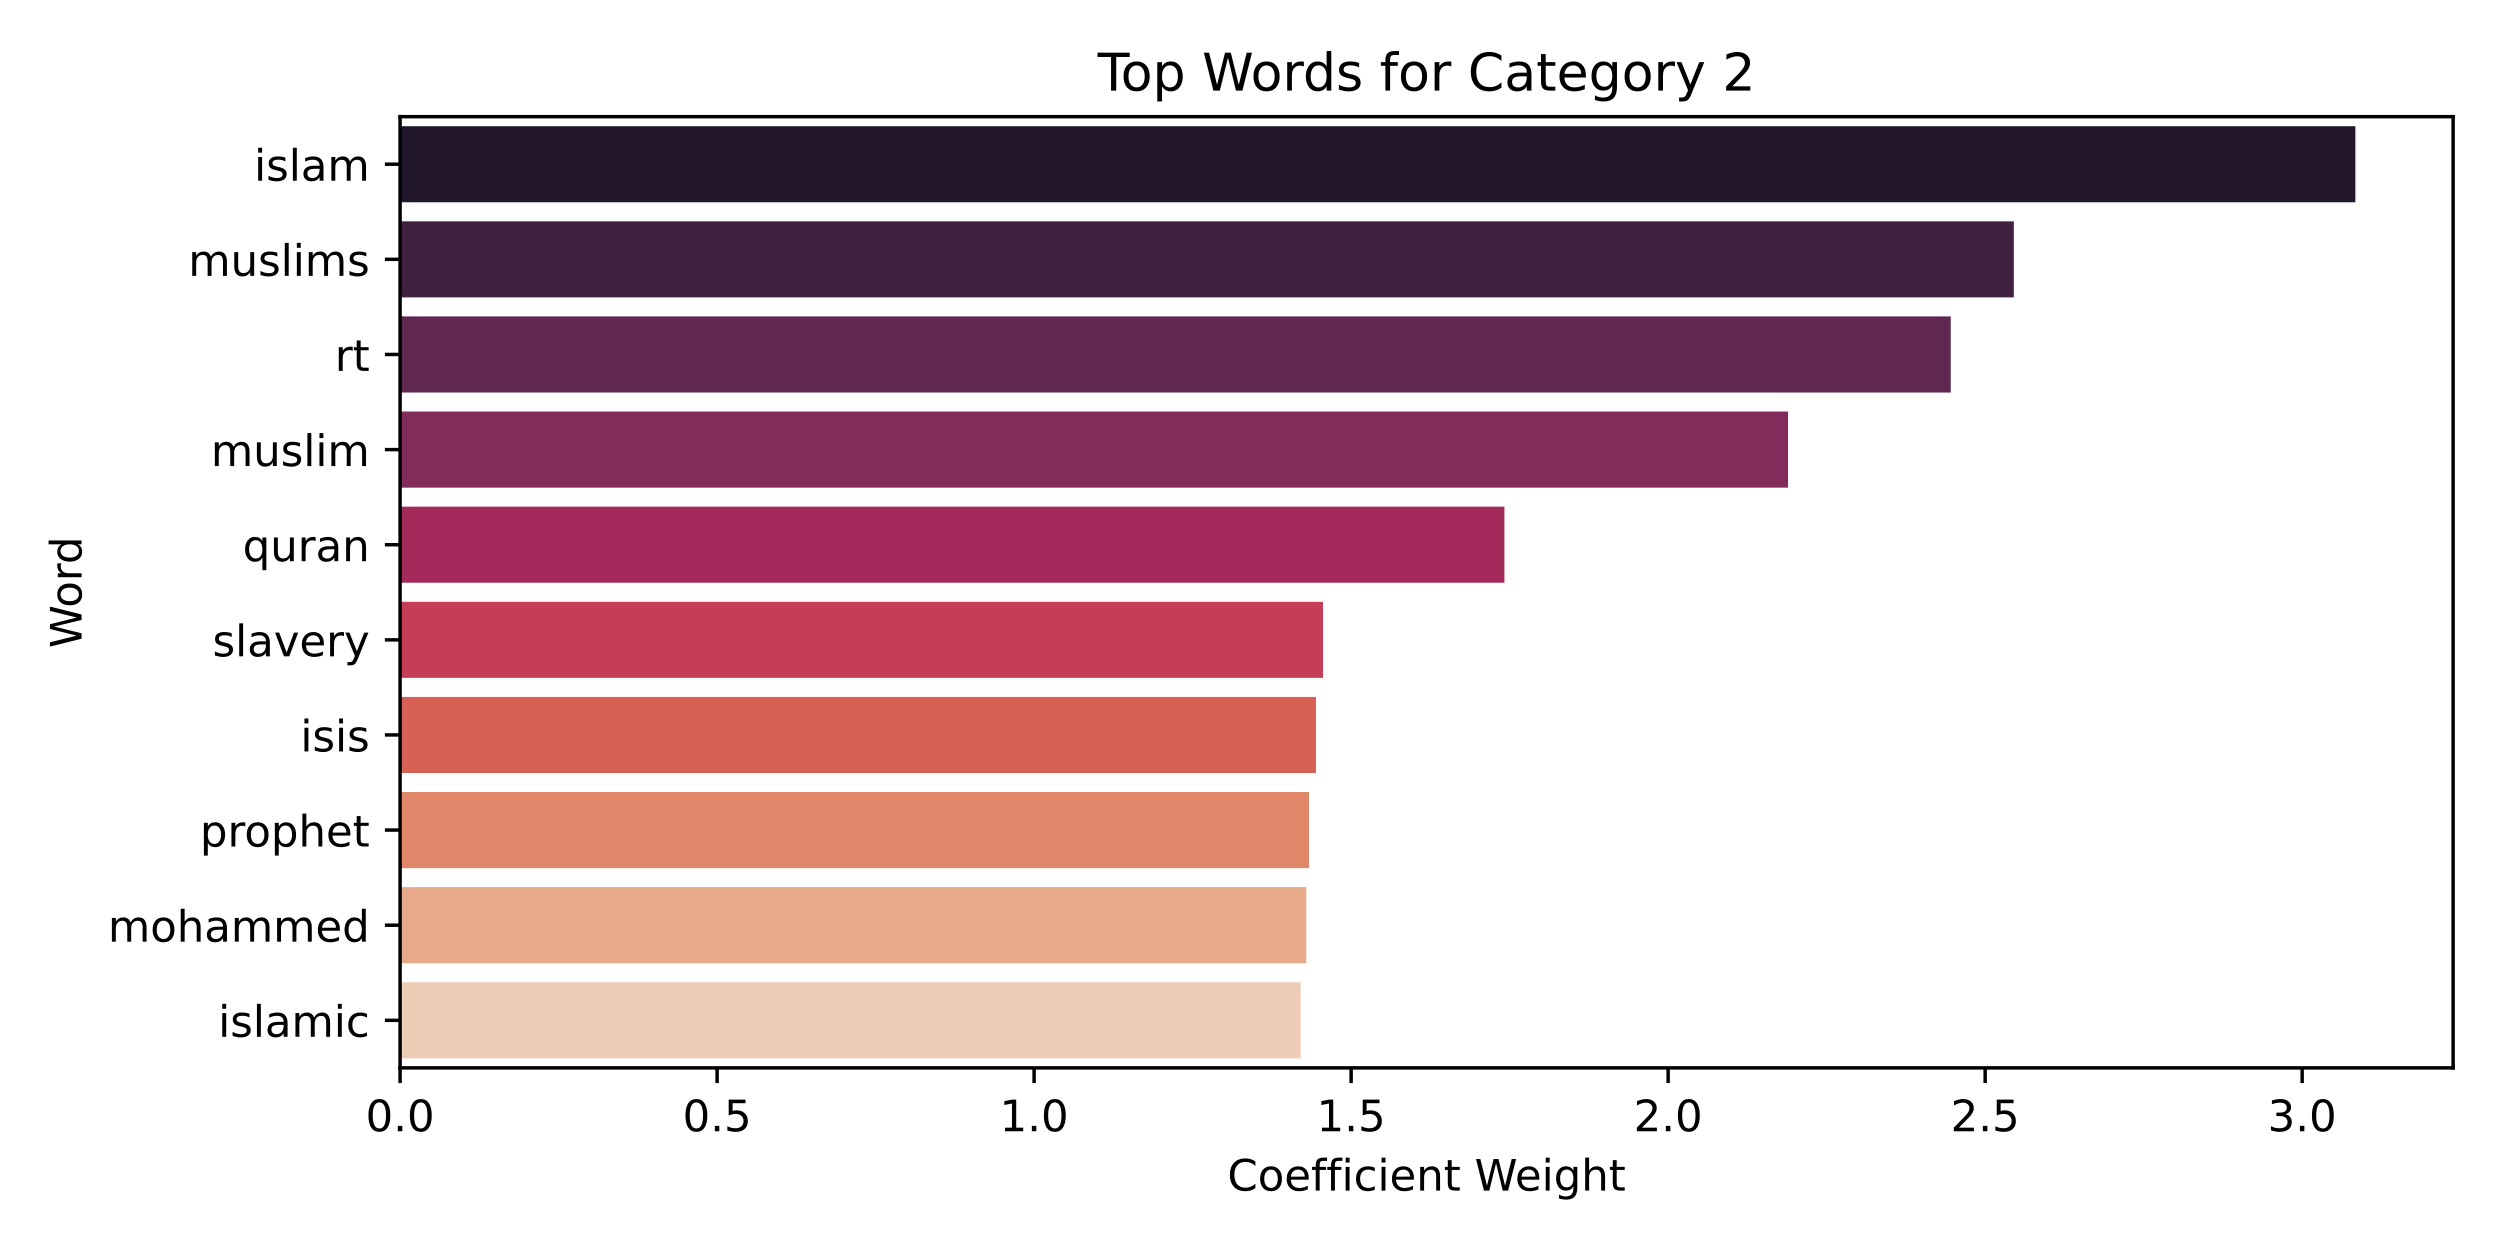
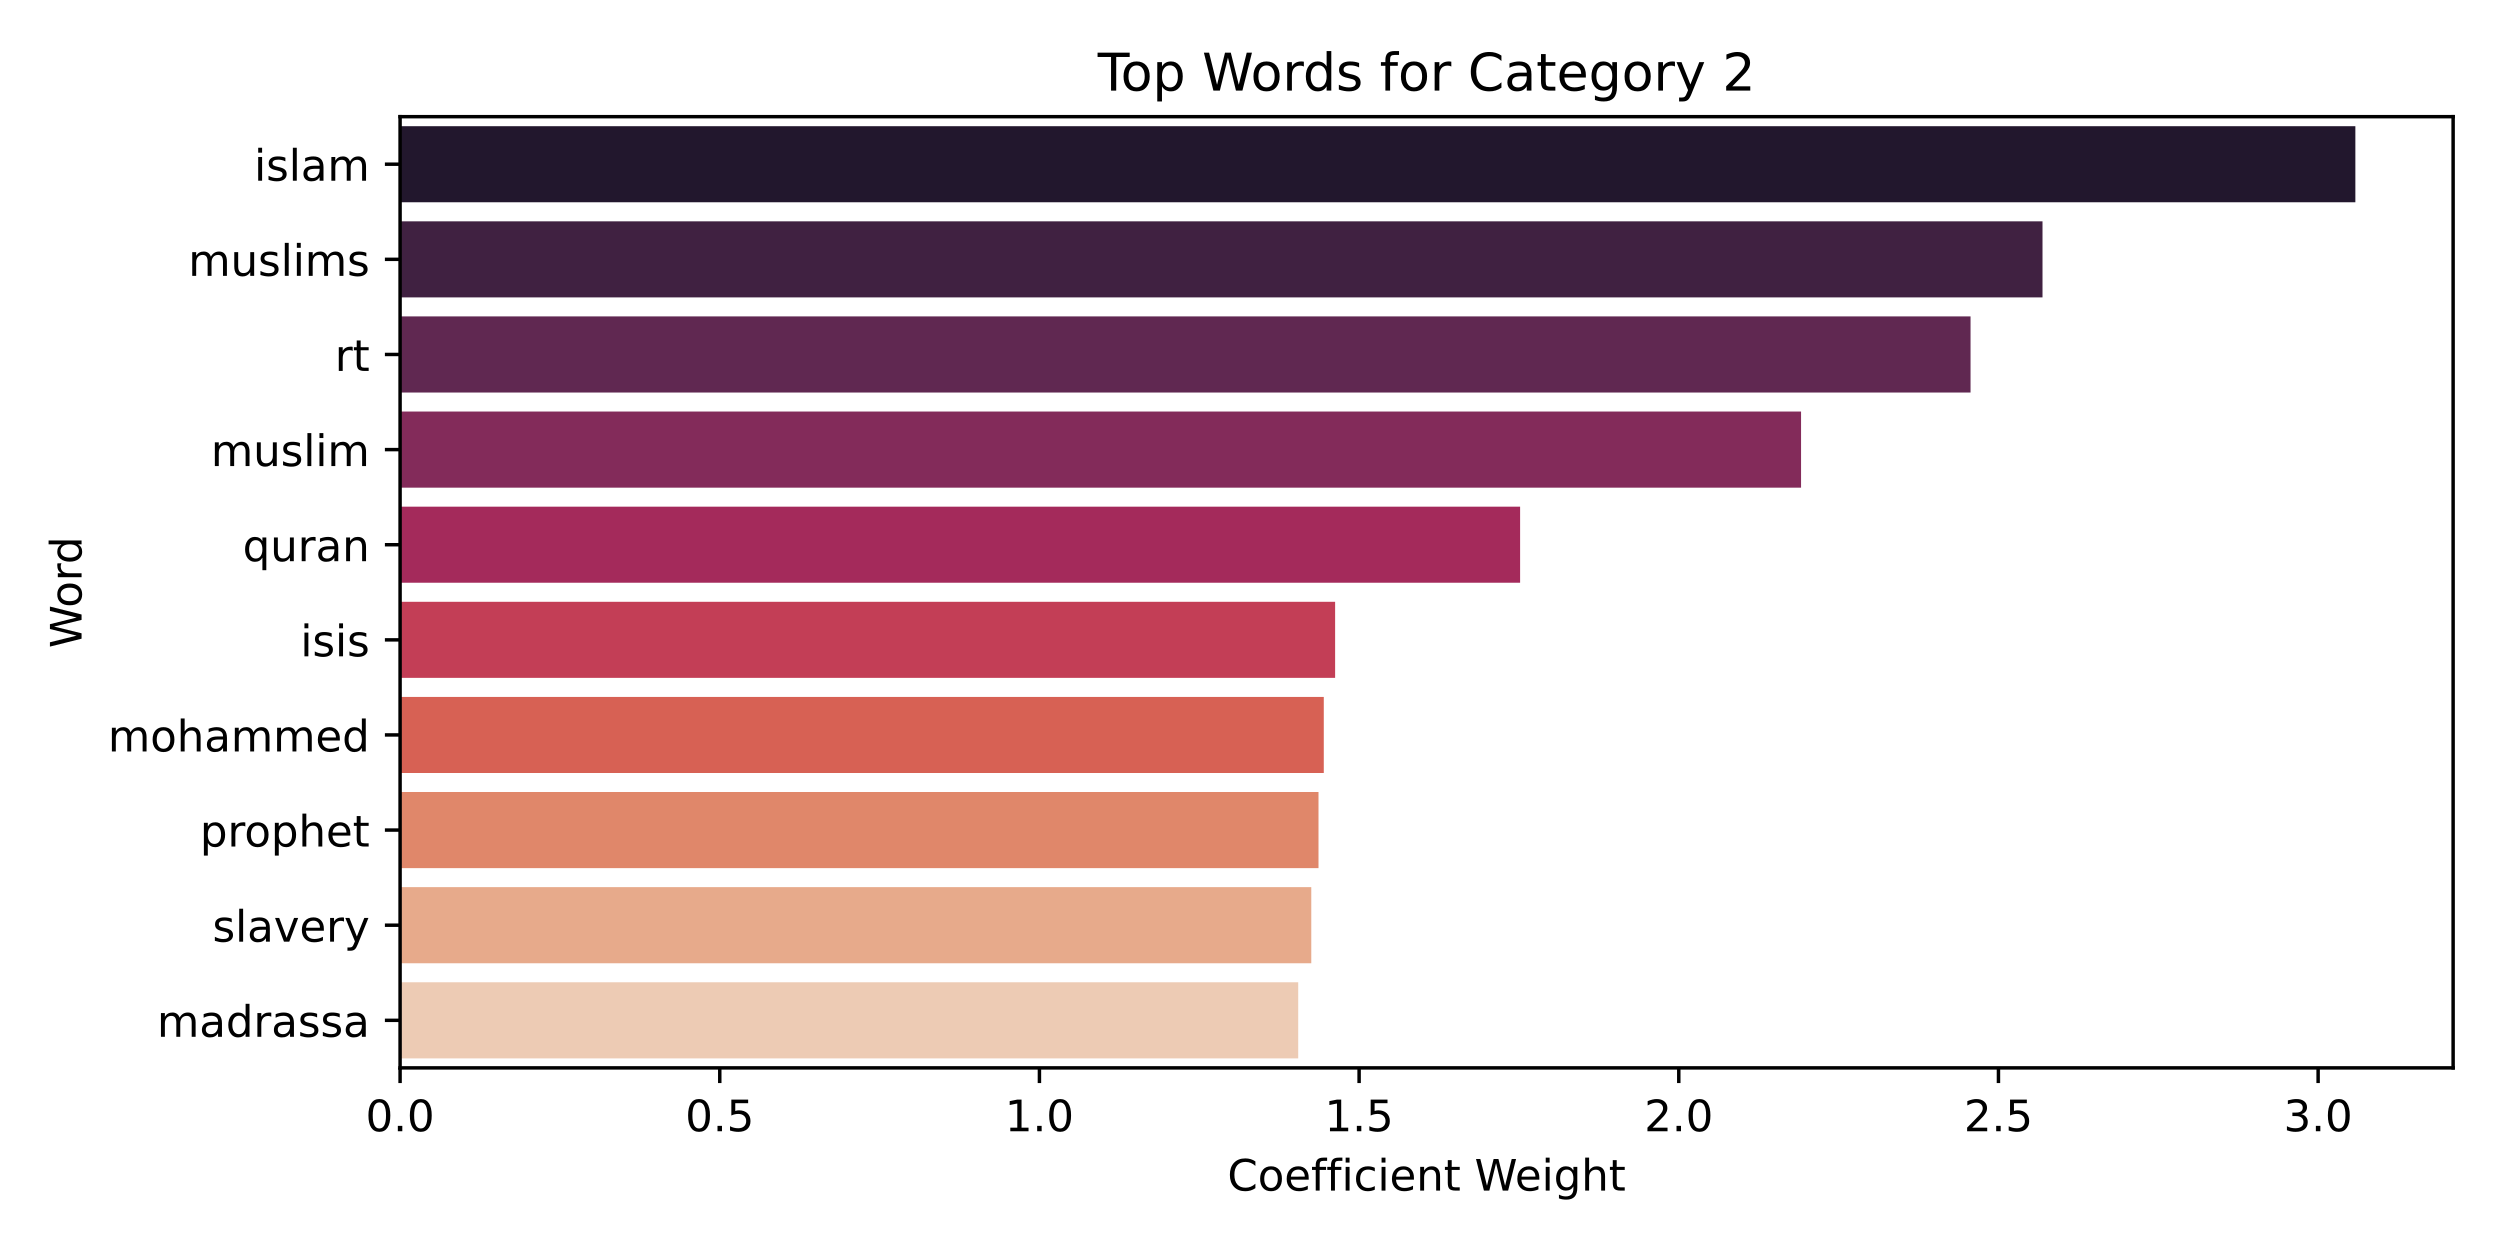
<svg xmlns="http://www.w3.org/2000/svg" xmlns:xlink="http://www.w3.org/1999/xlink" width="576pt" height="288pt" viewBox="0 0 576 288" version="1.1">
  <defs>
    <style type="text/css">*{stroke-linejoin: round; stroke-linecap: butt}</style>
  </defs>
  <g id="figure_1">
    <g id="patch_1">
      <path d="M 0 288  L 576 288  L 576 0  L 0 0  z " style="fill: #ffffff" />
    </g>
    <g id="axes_1">
      <g id="patch_2">
        <path d="M 92.18 246.04  L 565.2 246.04  L 565.2 26.88  L 92.18 26.88  z " style="fill: #ffffff" />
      </g>
      <g id="patch_3">
-         <path d="M 92.18 29.072  L 542.675 29.072  L 542.675 46.604  L 92.18 46.604  z " clip-path="url(#p8b3dd9dbb8)" style="fill: #22172d" />
+         <path d="M 92.18 29.072  L 542.675 29.072  L 542.675 46.604  L 92.18 46.604  z " clip-path="url(#p6725ca0a99)" style="fill: #22172d" />
      </g>
      <g id="patch_4">
-         <path d="M 92.18 50.988  L 463.989 50.988  L 463.989 68.52  L 92.18 68.52  z " clip-path="url(#p8b3dd9dbb8)" style="fill: #402141" />
+         <path d="M 92.18 50.988  L 470.595 50.988  L 470.595 68.52  L 92.18 68.52  z " clip-path="url(#p6725ca0a99)" style="fill: #402141" />
      </g>
      <g id="patch_5">
-         <path d="M 92.18 72.904  L 449.448 72.904  L 449.448 90.436  L 92.18 90.436  z " clip-path="url(#p8b3dd9dbb8)" style="fill: #602851" />
+         <path d="M 92.18 72.904  L 454.014 72.904  L 454.014 90.436  L 92.18 90.436  z " clip-path="url(#p6725ca0a99)" style="fill: #602851" />
      </g>
      <g id="patch_6">
-         <path d="M 92.18 94.82  L 411.969 94.82  L 411.969 112.352  L 92.18 112.352  z " clip-path="url(#p8b3dd9dbb8)" style="fill: #832b5a" />
+         <path d="M 92.18 94.82  L 414.964 94.82  L 414.964 112.352  L 92.18 112.352  z " clip-path="url(#p6725ca0a99)" style="fill: #832b5a" />
      </g>
      <g id="patch_7">
-         <path d="M 92.18 116.736  L 346.618 116.736  L 346.618 134.268  L 92.18 134.268  z " clip-path="url(#p8b3dd9dbb8)" style="fill: #a42a5b" />
+         <path d="M 92.18 116.736  L 350.233 116.736  L 350.233 134.268  L 92.18 134.268  z " clip-path="url(#p6725ca0a99)" style="fill: #a42a5b" />
      </g>
      <g id="patch_8">
-         <path d="M 92.18 138.652  L 304.821 138.652  L 304.821 156.184  L 92.18 156.184  z " clip-path="url(#p8b3dd9dbb8)" style="fill: #c33e56" />
+         <path d="M 92.18 138.652  L 307.611 138.652  L 307.611 156.184  L 92.18 156.184  z " clip-path="url(#p6725ca0a99)" style="fill: #c33e56" />
      </g>
      <g id="patch_9">
-         <path d="M 92.18 160.568  L 303.197 160.568  L 303.197 178.1  L 92.18 178.1  z " clip-path="url(#p8b3dd9dbb8)" style="fill: #d76154" />
+         <path d="M 92.18 160.568  L 305 160.568  L 305 178.1  L 92.18 178.1  z " clip-path="url(#p6725ca0a99)" style="fill: #d76154" />
      </g>
      <g id="patch_10">
-         <path d="M 92.18 182.484  L 301.592 182.484  L 301.592 200.016  L 92.18 200.016  z " clip-path="url(#p8b3dd9dbb8)" style="fill: #e0876a" />
+         <path d="M 92.18 182.484  L 303.783 182.484  L 303.783 200.016  L 92.18 200.016  z " clip-path="url(#p6725ca0a99)" style="fill: #e0876a" />
      </g>
      <g id="patch_11">
-         <path d="M 92.18 204.4  L 300.969 204.4  L 300.969 221.932  L 92.18 221.932  z " clip-path="url(#p8b3dd9dbb8)" style="fill: #e7aa8b" />
+         <path d="M 92.18 204.4  L 302.118 204.4  L 302.118 221.932  L 92.18 221.932  z " clip-path="url(#p6725ca0a99)" style="fill: #e7aa8b" />
      </g>
      <g id="patch_12">
-         <path d="M 92.18 226.316  L 299.662 226.316  L 299.662 243.848  L 92.18 243.848  z " clip-path="url(#p8b3dd9dbb8)" style="fill: #edcbb4" />
+         <path d="M 92.18 226.316  L 299.11 226.316  L 299.11 243.848  L 92.18 243.848  z " clip-path="url(#p6725ca0a99)" style="fill: #edcbb4" />
      </g>
      <g id="matplotlib.axis_1">
        <g id="xtick_1">
          <g id="line2d_1">
            <defs>
-               <path id="m9e376a9b1e" d="M 0 0  L 0 3.5  " style="stroke: #000000; stroke-width: 0.8" />
+               <path id="m7cd8389b71" d="M 0 0  L 0 3.5  " style="stroke: #000000; stroke-width: 0.8" />
            </defs>
            <g>
-               <use xlink:href="#m9e376a9b1e" x="92.18" y="246.04" style="stroke: #000000; stroke-width: 0.8" />
+               <use xlink:href="#m7cd8389b71" x="92.18" y="246.04" style="stroke: #000000; stroke-width: 0.8" />
            </g>
          </g>
          <g id="text_1">
            <g transform="translate(84.22844 260.6384) scale(0.1 -0.1)">
              <defs>
                <path id="DejaVuSans-30" d="M 2034 4250  Q 1547 4250 1301 3770  Q 1056 3291 1056 2328  Q 1056 1369 1301 889  Q 1547 409 2034 409  Q 2525 409 2770 889  Q 3016 1369 3016 2328  Q 3016 3291 2770 3770  Q 2525 4250 2034 4250  z M 2034 4750  Q 2819 4750 3233 4129  Q 3647 3509 3647 2328  Q 3647 1150 3233 529  Q 2819 -91 2034 -91  Q 1250 -91 836 529  Q 422 1150 422 2328  Q 422 3509 836 4129  Q 1250 4750 2034 4750  z " transform="scale(0.015625)" />
                <path id="DejaVuSans-2e" d="M 684 794  L 1344 794  L 1344 0  L 684 0  L 684 794  z " transform="scale(0.015625)" />
              </defs>
              <use xlink:href="#DejaVuSans-30" />
              <use xlink:href="#DejaVuSans-2e" transform="translate(63.62305 0)" />
              <use xlink:href="#DejaVuSans-30" transform="translate(95.41016 0)" />
            </g>
          </g>
        </g>
        <g id="xtick_2">
          <g id="line2d_2">
            <g>
-               <use xlink:href="#m9e376a9b1e" x="165.22" y="246.04" style="stroke: #000000; stroke-width: 0.8" />
+               <use xlink:href="#m7cd8389b71" x="165.833" y="246.04" style="stroke: #000000; stroke-width: 0.8" />
            </g>
          </g>
          <g id="text_2">
-             <g transform="translate(157.268 260.6384) scale(0.1 -0.1)">
+             <g transform="translate(157.881 260.6384) scale(0.1 -0.1)">
              <defs>
                <path id="DejaVuSans-35" d="M 691 4666  L 3169 4666  L 3169 4134  L 1269 4134  L 1269 2991  Q 1406 3038 1543 3061  Q 1681 3084 1819 3084  Q 2600 3084 3056 2656  Q 3513 2228 3513 1497  Q 3513 744 3044 326  Q 2575 -91 1722 -91  Q 1428 -91 1123 -41  Q 819 9 494 109  L 494 744  Q 775 591 1075 516  Q 1375 441 1709 441  Q 2250 441 2565 725  Q 2881 1009 2881 1497  Q 2881 1984 2565 2268  Q 2250 2553 1709 2553  Q 1456 2553 1204 2497  Q 953 2441 691 2322  L 691 4666  z " transform="scale(0.015625)" />
              </defs>
              <use xlink:href="#DejaVuSans-30" />
              <use xlink:href="#DejaVuSans-2e" transform="translate(63.62305 0)" />
              <use xlink:href="#DejaVuSans-35" transform="translate(95.41016 0)" />
            </g>
          </g>
        </g>
        <g id="xtick_3">
          <g id="line2d_3">
            <g>
-               <use xlink:href="#m9e376a9b1e" x="238.259" y="246.04" style="stroke: #000000; stroke-width: 0.8" />
+               <use xlink:href="#m7cd8389b71" x="239.485" y="246.04" style="stroke: #000000; stroke-width: 0.8" />
            </g>
          </g>
          <g id="text_3">
-             <g transform="translate(230.3076 260.6384) scale(0.1 -0.1)">
+             <g transform="translate(231.5335 260.6384) scale(0.1 -0.1)">
              <defs>
                <path id="DejaVuSans-31" d="M 794 531  L 1825 531  L 1825 4091  L 703 3866  L 703 4441  L 1819 4666  L 2450 4666  L 2450 531  L 3481 531  L 3481 0  L 794 0  L 794 531  z " transform="scale(0.015625)" />
              </defs>
              <use xlink:href="#DejaVuSans-31" />
              <use xlink:href="#DejaVuSans-2e" transform="translate(63.62305 0)" />
              <use xlink:href="#DejaVuSans-30" transform="translate(95.41016 0)" />
            </g>
          </g>
        </g>
        <g id="xtick_4">
          <g id="line2d_4">
            <g>
-               <use xlink:href="#m9e376a9b1e" x="311.299" y="246.04" style="stroke: #000000; stroke-width: 0.8" />
+               <use xlink:href="#m7cd8389b71" x="313.138" y="246.04" style="stroke: #000000; stroke-width: 0.8" />
            </g>
          </g>
          <g id="text_4">
-             <g transform="translate(303.3471 260.6384) scale(0.1 -0.1)">
+             <g transform="translate(305.1861 260.6384) scale(0.1 -0.1)">
              <use xlink:href="#DejaVuSans-31" />
              <use xlink:href="#DejaVuSans-2e" transform="translate(63.62305 0)" />
              <use xlink:href="#DejaVuSans-35" transform="translate(95.41016 0)" />
            </g>
          </g>
        </g>
        <g id="xtick_5">
          <g id="line2d_5">
            <g>
-               <use xlink:href="#m9e376a9b1e" x="384.338" y="246.04" style="stroke: #000000; stroke-width: 0.8" />
+               <use xlink:href="#m7cd8389b71" x="386.79" y="246.04" style="stroke: #000000; stroke-width: 0.8" />
            </g>
          </g>
          <g id="text_5">
-             <g transform="translate(376.3867 260.6384) scale(0.1 -0.1)">
+             <g transform="translate(378.8386 260.6384) scale(0.1 -0.1)">
              <defs>
                <path id="DejaVuSans-32" d="M 1228 531  L 3431 531  L 3431 0  L 469 0  L 469 531  Q 828 903 1448 1529  Q 2069 2156 2228 2338  Q 2531 2678 2651 2914  Q 2772 3150 2772 3378  Q 2772 3750 2511 3984  Q 2250 4219 1831 4219  Q 1534 4219 1204 4116  Q 875 4013 500 3803  L 500 4441  Q 881 4594 1212 4672  Q 1544 4750 1819 4750  Q 2544 4750 2975 4387  Q 3406 4025 3406 3419  Q 3406 3131 3298 2873  Q 3191 2616 2906 2266  Q 2828 2175 2409 1742  Q 1991 1309 1228 531  z " transform="scale(0.015625)" />
              </defs>
              <use xlink:href="#DejaVuSans-32" />
              <use xlink:href="#DejaVuSans-2e" transform="translate(63.62305 0)" />
              <use xlink:href="#DejaVuSans-30" transform="translate(95.41016 0)" />
            </g>
          </g>
        </g>
        <g id="xtick_6">
          <g id="line2d_6">
            <g>
-               <use xlink:href="#m9e376a9b1e" x="457.378" y="246.04" style="stroke: #000000; stroke-width: 0.8" />
+               <use xlink:href="#m7cd8389b71" x="460.443" y="246.04" style="stroke: #000000; stroke-width: 0.8" />
            </g>
          </g>
          <g id="text_6">
-             <g transform="translate(449.4263 260.6384) scale(0.1 -0.1)">
+             <g transform="translate(452.4912 260.6384) scale(0.1 -0.1)">
              <use xlink:href="#DejaVuSans-32" />
              <use xlink:href="#DejaVuSans-2e" transform="translate(63.62305 0)" />
              <use xlink:href="#DejaVuSans-35" transform="translate(95.41016 0)" />
            </g>
          </g>
        </g>
        <g id="xtick_7">
          <g id="line2d_7">
            <g>
-               <use xlink:href="#m9e376a9b1e" x="530.417" y="246.04" style="stroke: #000000; stroke-width: 0.8" />
+               <use xlink:href="#m7cd8389b71" x="534.095" y="246.04" style="stroke: #000000; stroke-width: 0.8" />
            </g>
          </g>
          <g id="text_7">
-             <g transform="translate(522.4659 260.6384) scale(0.1 -0.1)">
+             <g transform="translate(526.1437 260.6384) scale(0.1 -0.1)">
              <defs>
                <path id="DejaVuSans-33" d="M 2597 2516  Q 3050 2419 3304 2112  Q 3559 1806 3559 1356  Q 3559 666 3084 287  Q 2609 -91 1734 -91  Q 1441 -91 1130 -33  Q 819 25 488 141  L 488 750  Q 750 597 1062 519  Q 1375 441 1716 441  Q 2309 441 2620 675  Q 2931 909 2931 1356  Q 2931 1769 2642 2001  Q 2353 2234 1838 2234  L 1294 2234  L 1294 2753  L 1863 2753  Q 2328 2753 2575 2939  Q 2822 3125 2822 3475  Q 2822 3834 2567 4026  Q 2313 4219 1838 4219  Q 1578 4219 1281 4162  Q 984 4106 628 3988  L 628 4550  Q 988 4650 1302 4700  Q 1616 4750 1894 4750  Q 2613 4750 3031 4423  Q 3450 4097 3450 3541  Q 3450 3153 3228 2886  Q 3006 2619 2597 2516  z " transform="scale(0.015625)" />
              </defs>
              <use xlink:href="#DejaVuSans-33" />
              <use xlink:href="#DejaVuSans-2e" transform="translate(63.62305 0)" />
              <use xlink:href="#DejaVuSans-30" transform="translate(95.41016 0)" />
            </g>
          </g>
        </g>
        <g id="text_8">
          <g transform="translate(282.8017 274.3166) scale(0.1 -0.1)">
            <defs>
              <path id="DejaVuSans-43" d="M 4122 4306  L 4122 3641  Q 3803 3938 3442 4084  Q 3081 4231 2675 4231  Q 1875 4231 1450 3742  Q 1025 3253 1025 2328  Q 1025 1406 1450 917  Q 1875 428 2675 428  Q 3081 428 3442 575  Q 3803 722 4122 1019  L 4122 359  Q 3791 134 3420 21  Q 3050 -91 2638 -91  Q 1578 -91 968 557  Q 359 1206 359 2328  Q 359 3453 968 4101  Q 1578 4750 2638 4750  Q 3056 4750 3426 4639  Q 3797 4528 4122 4306  z " transform="scale(0.015625)" />
              <path id="DejaVuSans-6f" d="M 1959 3097  Q 1497 3097 1228 2736  Q 959 2375 959 1747  Q 959 1119 1226 758  Q 1494 397 1959 397  Q 2419 397 2687 759  Q 2956 1122 2956 1747  Q 2956 2369 2687 2733  Q 2419 3097 1959 3097  z M 1959 3584  Q 2709 3584 3137 3096  Q 3566 2609 3566 1747  Q 3566 888 3137 398  Q 2709 -91 1959 -91  Q 1206 -91 779 398  Q 353 888 353 1747  Q 353 2609 779 3096  Q 1206 3584 1959 3584  z " transform="scale(0.015625)" />
              <path id="DejaVuSans-65" d="M 3597 1894  L 3597 1613  L 953 1613  Q 991 1019 1311 708  Q 1631 397 2203 397  Q 2534 397 2845 478  Q 3156 559 3463 722  L 3463 178  Q 3153 47 2828 -22  Q 2503 -91 2169 -91  Q 1331 -91 842 396  Q 353 884 353 1716  Q 353 2575 817 3079  Q 1281 3584 2069 3584  Q 2775 3584 3186 3129  Q 3597 2675 3597 1894  z M 3022 2063  Q 3016 2534 2758 2815  Q 2500 3097 2075 3097  Q 1594 3097 1305 2825  Q 1016 2553 972 2059  L 3022 2063  z " transform="scale(0.015625)" />
              <path id="DejaVuSans-66" d="M 2375 4863  L 2375 4384  L 1825 4384  Q 1516 4384 1395 4259  Q 1275 4134 1275 3809  L 1275 3500  L 2222 3500  L 2222 3053  L 1275 3053  L 1275 0  L 697 0  L 697 3053  L 147 3053  L 147 3500  L 697 3500  L 697 3744  Q 697 4328 969 4595  Q 1241 4863 1831 4863  L 2375 4863  z " transform="scale(0.015625)" />
              <path id="DejaVuSans-69" d="M 603 3500  L 1178 3500  L 1178 0  L 603 0  L 603 3500  z M 603 4863  L 1178 4863  L 1178 4134  L 603 4134  L 603 4863  z " transform="scale(0.015625)" />
              <path id="DejaVuSans-63" d="M 3122 3366  L 3122 2828  Q 2878 2963 2633 3030  Q 2388 3097 2138 3097  Q 1578 3097 1268 2742  Q 959 2388 959 1747  Q 959 1106 1268 751  Q 1578 397 2138 397  Q 2388 397 2633 464  Q 2878 531 3122 666  L 3122 134  Q 2881 22 2623 -34  Q 2366 -91 2075 -91  Q 1284 -91 818 406  Q 353 903 353 1747  Q 353 2603 823 3093  Q 1294 3584 2113 3584  Q 2378 3584 2631 3529  Q 2884 3475 3122 3366  z " transform="scale(0.015625)" />
              <path id="DejaVuSans-6e" d="M 3513 2113  L 3513 0  L 2938 0  L 2938 2094  Q 2938 2591 2744 2837  Q 2550 3084 2163 3084  Q 1697 3084 1428 2787  Q 1159 2491 1159 1978  L 1159 0  L 581 0  L 581 3500  L 1159 3500  L 1159 2956  Q 1366 3272 1645 3428  Q 1925 3584 2291 3584  Q 2894 3584 3203 3211  Q 3513 2838 3513 2113  z " transform="scale(0.015625)" />
              <path id="DejaVuSans-74" d="M 1172 4494  L 1172 3500  L 2356 3500  L 2356 3053  L 1172 3053  L 1172 1153  Q 1172 725 1289 603  Q 1406 481 1766 481  L 2356 481  L 2356 0  L 1766 0  Q 1100 0 847 248  Q 594 497 594 1153  L 594 3053  L 172 3053  L 172 3500  L 594 3500  L 594 4494  L 1172 4494  z " transform="scale(0.015625)" />
              <path id="DejaVuSans-20" transform="scale(0.015625)" />
              <path id="DejaVuSans-57" d="M 213 4666  L 850 4666  L 1831 722  L 2809 4666  L 3519 4666  L 4500 722  L 5478 4666  L 6119 4666  L 4947 0  L 4153 0  L 3169 4050  L 2175 0  L 1381 0  L 213 4666  z " transform="scale(0.015625)" />
              <path id="DejaVuSans-67" d="M 2906 1791  Q 2906 2416 2648 2759  Q 2391 3103 1925 3103  Q 1463 3103 1205 2759  Q 947 2416 947 1791  Q 947 1169 1205 825  Q 1463 481 1925 481  Q 2391 481 2648 825  Q 2906 1169 2906 1791  z M 3481 434  Q 3481 -459 3084 -895  Q 2688 -1331 1869 -1331  Q 1566 -1331 1297 -1286  Q 1028 -1241 775 -1147  L 775 -588  Q 1028 -725 1275 -790  Q 1522 -856 1778 -856  Q 2344 -856 2625 -561  Q 2906 -266 2906 331  L 2906 616  Q 2728 306 2450 153  Q 2172 0 1784 0  Q 1141 0 747 490  Q 353 981 353 1791  Q 353 2603 747 3093  Q 1141 3584 1784 3584  Q 2172 3584 2450 3431  Q 2728 3278 2906 2969  L 2906 3500  L 3481 3500  L 3481 434  z " transform="scale(0.015625)" />
              <path id="DejaVuSans-68" d="M 3513 2113  L 3513 0  L 2938 0  L 2938 2094  Q 2938 2591 2744 2837  Q 2550 3084 2163 3084  Q 1697 3084 1428 2787  Q 1159 2491 1159 1978  L 1159 0  L 581 0  L 581 4863  L 1159 4863  L 1159 2956  Q 1366 3272 1645 3428  Q 1925 3584 2291 3584  Q 2894 3584 3203 3211  Q 3513 2838 3513 2113  z " transform="scale(0.015625)" />
            </defs>
            <use xlink:href="#DejaVuSans-43" />
            <use xlink:href="#DejaVuSans-6f" transform="translate(69.82422 0)" />
            <use xlink:href="#DejaVuSans-65" transform="translate(131.0059 0)" />
            <use xlink:href="#DejaVuSans-66" transform="translate(192.5293 0)" />
            <use xlink:href="#DejaVuSans-66" transform="translate(227.7344 0)" />
            <use xlink:href="#DejaVuSans-69" transform="translate(262.9395 0)" />
            <use xlink:href="#DejaVuSans-63" transform="translate(290.7227 0)" />
            <use xlink:href="#DejaVuSans-69" transform="translate(345.7031 0)" />
            <use xlink:href="#DejaVuSans-65" transform="translate(373.4863 0)" />
            <use xlink:href="#DejaVuSans-6e" transform="translate(435.0098 0)" />
            <use xlink:href="#DejaVuSans-74" transform="translate(498.3887 0)" />
            <use xlink:href="#DejaVuSans-20" transform="translate(537.5977 0)" />
            <use xlink:href="#DejaVuSans-57" transform="translate(569.3848 0)" />
            <use xlink:href="#DejaVuSans-65" transform="translate(662.3867 0)" />
            <use xlink:href="#DejaVuSans-69" transform="translate(723.9102 0)" />
            <use xlink:href="#DejaVuSans-67" transform="translate(751.6934 0)" />
            <use xlink:href="#DejaVuSans-68" transform="translate(815.1699 0)" />
            <use xlink:href="#DejaVuSans-74" transform="translate(878.5488 0)" />
          </g>
        </g>
      </g>
      <g id="matplotlib.axis_2">
        <g id="ytick_1">
          <g id="line2d_8">
            <defs>
-               <path id="md064396f88" d="M 0 0  L -3.5 0  " style="stroke: #000000; stroke-width: 0.8" />
+               <path id="me074658f70" d="M 0 0  L -3.5 0  " style="stroke: #000000; stroke-width: 0.8" />
            </defs>
            <g>
-               <use xlink:href="#md064396f88" x="92.18" y="37.838" style="stroke: #000000; stroke-width: 0.8" />
+               <use xlink:href="#me074658f70" x="92.18" y="37.838" style="stroke: #000000; stroke-width: 0.8" />
            </g>
          </g>
          <g id="text_9">
            <g transform="translate(58.54563 41.63722) scale(0.1 -0.1)">
              <defs>
                <path id="DejaVuSans-73" d="M 2834 3397  L 2834 2853  Q 2591 2978 2328 3040  Q 2066 3103 1784 3103  Q 1356 3103 1142 2972  Q 928 2841 928 2578  Q 928 2378 1081 2264  Q 1234 2150 1697 2047  L 1894 2003  Q 2506 1872 2764 1633  Q 3022 1394 3022 966  Q 3022 478 2636 193  Q 2250 -91 1575 -91  Q 1294 -91 989 -36  Q 684 19 347 128  L 347 722  Q 666 556 975 473  Q 1284 391 1588 391  Q 1994 391 2212 530  Q 2431 669 2431 922  Q 2431 1156 2273 1281  Q 2116 1406 1581 1522  L 1381 1569  Q 847 1681 609 1914  Q 372 2147 372 2553  Q 372 3047 722 3315  Q 1072 3584 1716 3584  Q 2034 3584 2315 3537  Q 2597 3491 2834 3397  z " transform="scale(0.015625)" />
                <path id="DejaVuSans-6c" d="M 603 4863  L 1178 4863  L 1178 0  L 603 0  L 603 4863  z " transform="scale(0.015625)" />
                <path id="DejaVuSans-61" d="M 2194 1759  Q 1497 1759 1228 1600  Q 959 1441 959 1056  Q 959 750 1161 570  Q 1363 391 1709 391  Q 2188 391 2477 730  Q 2766 1069 2766 1631  L 2766 1759  L 2194 1759  z M 3341 1997  L 3341 0  L 2766 0  L 2766 531  Q 2569 213 2275 61  Q 1981 -91 1556 -91  Q 1019 -91 701 211  Q 384 513 384 1019  Q 384 1609 779 1909  Q 1175 2209 1959 2209  L 2766 2209  L 2766 2266  Q 2766 2663 2505 2880  Q 2244 3097 1772 3097  Q 1472 3097 1187 3025  Q 903 2953 641 2809  L 641 3341  Q 956 3463 1253 3523  Q 1550 3584 1831 3584  Q 2591 3584 2966 3190  Q 3341 2797 3341 1997  z " transform="scale(0.015625)" />
                <path id="DejaVuSans-6d" d="M 3328 2828  Q 3544 3216 3844 3400  Q 4144 3584 4550 3584  Q 5097 3584 5394 3201  Q 5691 2819 5691 2113  L 5691 0  L 5113 0  L 5113 2094  Q 5113 2597 4934 2840  Q 4756 3084 4391 3084  Q 3944 3084 3684 2787  Q 3425 2491 3425 1978  L 3425 0  L 2847 0  L 2847 2094  Q 2847 2600 2669 2842  Q 2491 3084 2119 3084  Q 1678 3084 1418 2786  Q 1159 2488 1159 1978  L 1159 0  L 581 0  L 581 3500  L 1159 3500  L 1159 2956  Q 1356 3278 1631 3431  Q 1906 3584 2284 3584  Q 2666 3584 2933 3390  Q 3200 3197 3328 2828  z " transform="scale(0.015625)" />
              </defs>
              <use xlink:href="#DejaVuSans-69" />
              <use xlink:href="#DejaVuSans-73" transform="translate(27.7832 0)" />
              <use xlink:href="#DejaVuSans-6c" transform="translate(79.88281 0)" />
              <use xlink:href="#DejaVuSans-61" transform="translate(107.666 0)" />
              <use xlink:href="#DejaVuSans-6d" transform="translate(168.9453 0)" />
            </g>
          </g>
        </g>
        <g id="ytick_2">
          <g id="line2d_9">
            <g>
-               <use xlink:href="#md064396f88" x="92.18" y="59.754" style="stroke: #000000; stroke-width: 0.8" />
+               <use xlink:href="#me074658f70" x="92.18" y="59.754" style="stroke: #000000; stroke-width: 0.8" />
            </g>
          </g>
          <g id="text_10">
            <g transform="translate(43.38625 63.55322) scale(0.1 -0.1)">
              <defs>
                <path id="DejaVuSans-75" d="M 544 1381  L 544 3500  L 1119 3500  L 1119 1403  Q 1119 906 1312 657  Q 1506 409 1894 409  Q 2359 409 2629 706  Q 2900 1003 2900 1516  L 2900 3500  L 3475 3500  L 3475 0  L 2900 0  L 2900 538  Q 2691 219 2414 64  Q 2138 -91 1772 -91  Q 1169 -91 856 284  Q 544 659 544 1381  z M 1991 3584  L 1991 3584  z " transform="scale(0.015625)" />
              </defs>
              <use xlink:href="#DejaVuSans-6d" />
              <use xlink:href="#DejaVuSans-75" transform="translate(97.41211 0)" />
              <use xlink:href="#DejaVuSans-73" transform="translate(160.791 0)" />
              <use xlink:href="#DejaVuSans-6c" transform="translate(212.8906 0)" />
              <use xlink:href="#DejaVuSans-69" transform="translate(240.6738 0)" />
              <use xlink:href="#DejaVuSans-6d" transform="translate(268.457 0)" />
              <use xlink:href="#DejaVuSans-73" transform="translate(365.8691 0)" />
            </g>
          </g>
        </g>
        <g id="ytick_3">
          <g id="line2d_10">
            <g>
-               <use xlink:href="#md064396f88" x="92.18" y="81.67" style="stroke: #000000; stroke-width: 0.8" />
+               <use xlink:href="#me074658f70" x="92.18" y="81.67" style="stroke: #000000; stroke-width: 0.8" />
            </g>
          </g>
          <g id="text_11">
            <g transform="translate(77.14875 85.46922) scale(0.1 -0.1)">
              <defs>
                <path id="DejaVuSans-72" d="M 2631 2963  Q 2534 3019 2420 3045  Q 2306 3072 2169 3072  Q 1681 3072 1420 2755  Q 1159 2438 1159 1844  L 1159 0  L 581 0  L 581 3500  L 1159 3500  L 1159 2956  Q 1341 3275 1631 3429  Q 1922 3584 2338 3584  Q 2397 3584 2469 3576  Q 2541 3569 2628 3553  L 2631 2963  z " transform="scale(0.015625)" />
              </defs>
              <use xlink:href="#DejaVuSans-72" />
              <use xlink:href="#DejaVuSans-74" transform="translate(41.11328 0)" />
            </g>
          </g>
        </g>
        <g id="ytick_4">
          <g id="line2d_11">
            <g>
-               <use xlink:href="#md064396f88" x="92.18" y="103.586" style="stroke: #000000; stroke-width: 0.8" />
+               <use xlink:href="#me074658f70" x="92.18" y="103.586" style="stroke: #000000; stroke-width: 0.8" />
            </g>
          </g>
          <g id="text_12">
            <g transform="translate(48.59562 107.3852) scale(0.1 -0.1)">
              <use xlink:href="#DejaVuSans-6d" />
              <use xlink:href="#DejaVuSans-75" transform="translate(97.41211 0)" />
              <use xlink:href="#DejaVuSans-73" transform="translate(160.791 0)" />
              <use xlink:href="#DejaVuSans-6c" transform="translate(212.8906 0)" />
              <use xlink:href="#DejaVuSans-69" transform="translate(240.6738 0)" />
              <use xlink:href="#DejaVuSans-6d" transform="translate(268.457 0)" />
            </g>
          </g>
        </g>
        <g id="ytick_5">
          <g id="line2d_12">
            <g>
-               <use xlink:href="#md064396f88" x="92.18" y="125.502" style="stroke: #000000; stroke-width: 0.8" />
+               <use xlink:href="#me074658f70" x="92.18" y="125.502" style="stroke: #000000; stroke-width: 0.8" />
            </g>
          </g>
          <g id="text_13">
            <g transform="translate(55.9175 129.3012) scale(0.1 -0.1)">
              <defs>
                <path id="DejaVuSans-71" d="M 947 1747  Q 947 1113 1208 752  Q 1469 391 1925 391  Q 2381 391 2643 752  Q 2906 1113 2906 1747  Q 2906 2381 2643 2742  Q 2381 3103 1925 3103  Q 1469 3103 1208 2742  Q 947 2381 947 1747  z M 2906 525  Q 2725 213 2448 61  Q 2172 -91 1784 -91  Q 1150 -91 751 415  Q 353 922 353 1747  Q 353 2572 751 3078  Q 1150 3584 1784 3584  Q 2172 3584 2448 3432  Q 2725 3281 2906 2969  L 2906 3500  L 3481 3500  L 3481 -1331  L 2906 -1331  L 2906 525  z " transform="scale(0.015625)" />
              </defs>
              <use xlink:href="#DejaVuSans-71" />
              <use xlink:href="#DejaVuSans-75" transform="translate(63.47656 0)" />
              <use xlink:href="#DejaVuSans-72" transform="translate(126.8555 0)" />
              <use xlink:href="#DejaVuSans-61" transform="translate(167.9688 0)" />
              <use xlink:href="#DejaVuSans-6e" transform="translate(229.248 0)" />
            </g>
          </g>
        </g>
        <g id="ytick_6">
          <g id="line2d_13">
            <g>
-               <use xlink:href="#md064396f88" x="92.18" y="147.418" style="stroke: #000000; stroke-width: 0.8" />
+               <use xlink:href="#me074658f70" x="92.18" y="147.418" style="stroke: #000000; stroke-width: 0.8" />
            </g>
          </g>
          <g id="text_14">
-             <g transform="translate(48.96281 151.2172) scale(0.1 -0.1)">
-               <defs>
-                 <path id="DejaVuSans-76" d="M 191 3500  L 800 3500  L 1894 563  L 2988 3500  L 3597 3500  L 2284 0  L 1503 0  L 191 3500  z " transform="scale(0.015625)" />
-                 <path id="DejaVuSans-79" d="M 2059 -325  Q 1816 -950 1584 -1140  Q 1353 -1331 966 -1331  L 506 -1331  L 506 -850  L 844 -850  Q 1081 -850 1212 -737  Q 1344 -625 1503 -206  L 1606 56  L 191 3500  L 800 3500  L 1894 763  L 2988 3500  L 3597 3500  L 2059 -325  z " transform="scale(0.015625)" />
-               </defs>
-               <use xlink:href="#DejaVuSans-73" />
-               <use xlink:href="#DejaVuSans-6c" transform="translate(52.09961 0)" />
-               <use xlink:href="#DejaVuSans-61" transform="translate(79.88281 0)" />
-               <use xlink:href="#DejaVuSans-76" transform="translate(141.1621 0)" />
-               <use xlink:href="#DejaVuSans-65" transform="translate(200.3418 0)" />
-               <use xlink:href="#DejaVuSans-72" transform="translate(261.8652 0)" />
-               <use xlink:href="#DejaVuSans-79" transform="translate(302.9785 0)" />
-             </g>
-           </g>
-         </g>
-         <g id="ytick_7">
-           <g id="line2d_14">
-             <g>
-               <use xlink:href="#md064396f88" x="92.18" y="169.334" style="stroke: #000000; stroke-width: 0.8" />
-             </g>
-           </g>
-           <g id="text_15">
-             <g transform="translate(69.205 173.1332) scale(0.1 -0.1)">
+             <g transform="translate(69.205 151.2172) scale(0.1 -0.1)">
              <use xlink:href="#DejaVuSans-69" />
              <use xlink:href="#DejaVuSans-73" transform="translate(27.7832 0)" />
              <use xlink:href="#DejaVuSans-69" transform="translate(79.88281 0)" />
              <use xlink:href="#DejaVuSans-73" transform="translate(107.666 0)" />
            </g>
          </g>
        </g>
-         <g id="ytick_8">
-           <g id="line2d_15">
-             <g>
-               <use xlink:href="#md064396f88" x="92.18" y="191.25" style="stroke: #000000; stroke-width: 0.8" />
-             </g>
-           </g>
-           <g id="text_16">
-             <g transform="translate(46.0675 195.0492) scale(0.1 -0.1)">
-               <defs>
-                 <path id="DejaVuSans-70" d="M 1159 525  L 1159 -1331  L 581 -1331  L 581 3500  L 1159 3500  L 1159 2969  Q 1341 3281 1617 3432  Q 1894 3584 2278 3584  Q 2916 3584 3314 3078  Q 3713 2572 3713 1747  Q 3713 922 3314 415  Q 2916 -91 2278 -91  Q 1894 -91 1617 61  Q 1341 213 1159 525  z M 3116 1747  Q 3116 2381 2855 2742  Q 2594 3103 2138 3103  Q 1681 3103 1420 2742  Q 1159 2381 1159 1747  Q 1159 1113 1420 752  Q 1681 391 2138 391  Q 2594 391 2855 752  Q 3116 1113 3116 1747  z " transform="scale(0.015625)" />
-               </defs>
-               <use xlink:href="#DejaVuSans-70" />
-               <use xlink:href="#DejaVuSans-72" transform="translate(63.47656 0)" />
-               <use xlink:href="#DejaVuSans-6f" transform="translate(102.3398 0)" />
-               <use xlink:href="#DejaVuSans-70" transform="translate(163.5215 0)" />
-               <use xlink:href="#DejaVuSans-68" transform="translate(226.998 0)" />
-               <use xlink:href="#DejaVuSans-65" transform="translate(290.377 0)" />
-               <use xlink:href="#DejaVuSans-74" transform="translate(351.9004 0)" />
-             </g>
-           </g>
-         </g>
-         <g id="ytick_9">
-           <g id="line2d_16">
-             <g>
-               <use xlink:href="#md064396f88" x="92.18" y="213.166" style="stroke: #000000; stroke-width: 0.8" />
-             </g>
-           </g>
-           <g id="text_17">
-             <g transform="translate(24.87219 216.9652) scale(0.1 -0.1)">
+         <g id="ytick_7">
+           <g id="line2d_14">
+             <g>
+               <use xlink:href="#me074658f70" x="92.18" y="169.334" style="stroke: #000000; stroke-width: 0.8" />
+             </g>
+           </g>
+           <g id="text_15">
+             <g transform="translate(24.87219 173.1332) scale(0.1 -0.1)">
              <defs>
                <path id="DejaVuSans-64" d="M 2906 2969  L 2906 4863  L 3481 4863  L 3481 0  L 2906 0  L 2906 525  Q 2725 213 2448 61  Q 2172 -91 1784 -91  Q 1150 -91 751 415  Q 353 922 353 1747  Q 353 2572 751 3078  Q 1150 3584 1784 3584  Q 2172 3584 2448 3432  Q 2725 3281 2906 2969  z M 947 1747  Q 947 1113 1208 752  Q 1469 391 1925 391  Q 2381 391 2643 752  Q 2906 1113 2906 1747  Q 2906 2381 2643 2742  Q 2381 3103 1925 3103  Q 1469 3103 1208 2742  Q 947 2381 947 1747  z " transform="scale(0.015625)" />
              </defs>
              <use xlink:href="#DejaVuSans-6d" />
              <use xlink:href="#DejaVuSans-6f" transform="translate(97.41211 0)" />
              <use xlink:href="#DejaVuSans-68" transform="translate(158.5938 0)" />
              <use xlink:href="#DejaVuSans-61" transform="translate(221.9727 0)" />
              <use xlink:href="#DejaVuSans-6d" transform="translate(283.252 0)" />
              <use xlink:href="#DejaVuSans-6d" transform="translate(380.6641 0)" />
              <use xlink:href="#DejaVuSans-65" transform="translate(478.0762 0)" />
              <use xlink:href="#DejaVuSans-64" transform="translate(539.5996 0)" />
            </g>
          </g>
        </g>
+         <g id="ytick_8">
+           <g id="line2d_15">
+             <g>
+               <use xlink:href="#me074658f70" x="92.18" y="191.25" style="stroke: #000000; stroke-width: 0.8" />
+             </g>
+           </g>
+           <g id="text_16">
+             <g transform="translate(46.0675 195.0492) scale(0.1 -0.1)">
+               <defs>
+                 <path id="DejaVuSans-70" d="M 1159 525  L 1159 -1331  L 581 -1331  L 581 3500  L 1159 3500  L 1159 2969  Q 1341 3281 1617 3432  Q 1894 3584 2278 3584  Q 2916 3584 3314 3078  Q 3713 2572 3713 1747  Q 3713 922 3314 415  Q 2916 -91 2278 -91  Q 1894 -91 1617 61  Q 1341 213 1159 525  z M 3116 1747  Q 3116 2381 2855 2742  Q 2594 3103 2138 3103  Q 1681 3103 1420 2742  Q 1159 2381 1159 1747  Q 1159 1113 1420 752  Q 1681 391 2138 391  Q 2594 391 2855 752  Q 3116 1113 3116 1747  z " transform="scale(0.015625)" />
+               </defs>
+               <use xlink:href="#DejaVuSans-70" />
+               <use xlink:href="#DejaVuSans-72" transform="translate(63.47656 0)" />
+               <use xlink:href="#DejaVuSans-6f" transform="translate(102.3398 0)" />
+               <use xlink:href="#DejaVuSans-70" transform="translate(163.5215 0)" />
+               <use xlink:href="#DejaVuSans-68" transform="translate(226.998 0)" />
+               <use xlink:href="#DejaVuSans-65" transform="translate(290.377 0)" />
+               <use xlink:href="#DejaVuSans-74" transform="translate(351.9004 0)" />
+             </g>
+           </g>
+         </g>
+         <g id="ytick_9">
+           <g id="line2d_16">
+             <g>
+               <use xlink:href="#me074658f70" x="92.18" y="213.166" style="stroke: #000000; stroke-width: 0.8" />
+             </g>
+           </g>
+           <g id="text_17">
+             <g transform="translate(48.96281 216.9652) scale(0.1 -0.1)">
+               <defs>
+                 <path id="DejaVuSans-76" d="M 191 3500  L 800 3500  L 1894 563  L 2988 3500  L 3597 3500  L 2284 0  L 1503 0  L 191 3500  z " transform="scale(0.015625)" />
+                 <path id="DejaVuSans-79" d="M 2059 -325  Q 1816 -950 1584 -1140  Q 1353 -1331 966 -1331  L 506 -1331  L 506 -850  L 844 -850  Q 1081 -850 1212 -737  Q 1344 -625 1503 -206  L 1606 56  L 191 3500  L 800 3500  L 1894 763  L 2988 3500  L 3597 3500  L 2059 -325  z " transform="scale(0.015625)" />
+               </defs>
+               <use xlink:href="#DejaVuSans-73" />
+               <use xlink:href="#DejaVuSans-6c" transform="translate(52.09961 0)" />
+               <use xlink:href="#DejaVuSans-61" transform="translate(79.88281 0)" />
+               <use xlink:href="#DejaVuSans-76" transform="translate(141.1621 0)" />
+               <use xlink:href="#DejaVuSans-65" transform="translate(200.3418 0)" />
+               <use xlink:href="#DejaVuSans-72" transform="translate(261.8652 0)" />
+               <use xlink:href="#DejaVuSans-79" transform="translate(302.9785 0)" />
+             </g>
+           </g>
+         </g>
        <g id="ytick_10">
          <g id="line2d_17">
            <g>
-               <use xlink:href="#md064396f88" x="92.18" y="235.082" style="stroke: #000000; stroke-width: 0.8" />
+               <use xlink:href="#me074658f70" x="92.18" y="235.082" style="stroke: #000000; stroke-width: 0.8" />
            </g>
          </g>
          <g id="text_18">
-             <g transform="translate(50.26906 238.8812) scale(0.1 -0.1)">
-               <use xlink:href="#DejaVuSans-69" />
-               <use xlink:href="#DejaVuSans-73" transform="translate(27.7832 0)" />
-               <use xlink:href="#DejaVuSans-6c" transform="translate(79.88281 0)" />
-               <use xlink:href="#DejaVuSans-61" transform="translate(107.666 0)" />
-               <use xlink:href="#DejaVuSans-6d" transform="translate(168.9453 0)" />
-               <use xlink:href="#DejaVuSans-69" transform="translate(266.3574 0)" />
-               <use xlink:href="#DejaVuSans-63" transform="translate(294.1406 0)" />
+             <g transform="translate(36.17688 238.8812) scale(0.1 -0.1)">
+               <use xlink:href="#DejaVuSans-6d" />
+               <use xlink:href="#DejaVuSans-61" transform="translate(97.41211 0)" />
+               <use xlink:href="#DejaVuSans-64" transform="translate(158.6914 0)" />
+               <use xlink:href="#DejaVuSans-72" transform="translate(222.168 0)" />
+               <use xlink:href="#DejaVuSans-61" transform="translate(263.2812 0)" />
+               <use xlink:href="#DejaVuSans-73" transform="translate(324.5605 0)" />
+               <use xlink:href="#DejaVuSans-73" transform="translate(376.6602 0)" />
+               <use xlink:href="#DejaVuSans-61" transform="translate(428.7598 0)" />
            </g>
          </g>
        </g>
        <g id="text_19">
          <g transform="translate(18.7925 149.3116) rotate(-90) scale(0.1 -0.1)">
            <use xlink:href="#DejaVuSans-57" />
            <use xlink:href="#DejaVuSans-6f" transform="translate(93.00195 0)" />
            <use xlink:href="#DejaVuSans-72" transform="translate(154.1836 0)" />
            <use xlink:href="#DejaVuSans-64" transform="translate(193.5469 0)" />
          </g>
        </g>
      </g>
      <g id="line2d_18">
-         <path clip-path="url(#p8b3dd9dbb8)" style="fill: none; stroke: #424242; stroke-width: 2.25; stroke-linecap: square" />
+         <path clip-path="url(#p6725ca0a99)" style="fill: none; stroke: #424242; stroke-width: 2.25; stroke-linecap: square" />
      </g>
      <g id="line2d_19">
-         <path clip-path="url(#p8b3dd9dbb8)" style="fill: none; stroke: #424242; stroke-width: 2.25; stroke-linecap: square" />
+         <path clip-path="url(#p6725ca0a99)" style="fill: none; stroke: #424242; stroke-width: 2.25; stroke-linecap: square" />
      </g>
      <g id="line2d_20">
-         <path clip-path="url(#p8b3dd9dbb8)" style="fill: none; stroke: #424242; stroke-width: 2.25; stroke-linecap: square" />
+         <path clip-path="url(#p6725ca0a99)" style="fill: none; stroke: #424242; stroke-width: 2.25; stroke-linecap: square" />
      </g>
      <g id="line2d_21">
-         <path clip-path="url(#p8b3dd9dbb8)" style="fill: none; stroke: #424242; stroke-width: 2.25; stroke-linecap: square" />
+         <path clip-path="url(#p6725ca0a99)" style="fill: none; stroke: #424242; stroke-width: 2.25; stroke-linecap: square" />
      </g>
      <g id="line2d_22">
-         <path clip-path="url(#p8b3dd9dbb8)" style="fill: none; stroke: #424242; stroke-width: 2.25; stroke-linecap: square" />
+         <path clip-path="url(#p6725ca0a99)" style="fill: none; stroke: #424242; stroke-width: 2.25; stroke-linecap: square" />
      </g>
      <g id="line2d_23">
-         <path clip-path="url(#p8b3dd9dbb8)" style="fill: none; stroke: #424242; stroke-width: 2.25; stroke-linecap: square" />
+         <path clip-path="url(#p6725ca0a99)" style="fill: none; stroke: #424242; stroke-width: 2.25; stroke-linecap: square" />
      </g>
      <g id="line2d_24">
-         <path clip-path="url(#p8b3dd9dbb8)" style="fill: none; stroke: #424242; stroke-width: 2.25; stroke-linecap: square" />
+         <path clip-path="url(#p6725ca0a99)" style="fill: none; stroke: #424242; stroke-width: 2.25; stroke-linecap: square" />
      </g>
      <g id="line2d_25">
-         <path clip-path="url(#p8b3dd9dbb8)" style="fill: none; stroke: #424242; stroke-width: 2.25; stroke-linecap: square" />
+         <path clip-path="url(#p6725ca0a99)" style="fill: none; stroke: #424242; stroke-width: 2.25; stroke-linecap: square" />
      </g>
      <g id="line2d_26">
-         <path clip-path="url(#p8b3dd9dbb8)" style="fill: none; stroke: #424242; stroke-width: 2.25; stroke-linecap: square" />
+         <path clip-path="url(#p6725ca0a99)" style="fill: none; stroke: #424242; stroke-width: 2.25; stroke-linecap: square" />
      </g>
      <g id="line2d_27">
-         <path clip-path="url(#p8b3dd9dbb8)" style="fill: none; stroke: #424242; stroke-width: 2.25; stroke-linecap: square" />
+         <path clip-path="url(#p6725ca0a99)" style="fill: none; stroke: #424242; stroke-width: 2.25; stroke-linecap: square" />
      </g>
      <g id="patch_13">
        <path d="M 92.18 246.04  L 92.18 26.88  " style="fill: none; stroke: #000000; stroke-width: 0.8; stroke-linejoin: miter; stroke-linecap: square" />
      </g>
      <g id="patch_14">
        <path d="M 565.2 246.04  L 565.2 26.88  " style="fill: none; stroke: #000000; stroke-width: 0.8; stroke-linejoin: miter; stroke-linecap: square" />
      </g>
      <g id="patch_15">
        <path d="M 92.18 246.04  L 565.2 246.04  " style="fill: none; stroke: #000000; stroke-width: 0.8; stroke-linejoin: miter; stroke-linecap: square" />
      </g>
      <g id="patch_16">
        <path d="M 92.18 26.88  L 565.2 26.88  " style="fill: none; stroke: #000000; stroke-width: 0.8; stroke-linejoin: miter; stroke-linecap: square" />
      </g>
      <g id="text_20">
        <g transform="translate(252.9137 20.88) scale(0.12 -0.12)">
          <defs>
            <path id="DejaVuSans-54" d="M -19 4666  L 3928 4666  L 3928 4134  L 2272 4134  L 2272 0  L 1638 0  L 1638 4134  L -19 4134  L -19 4666  z " transform="scale(0.015625)" />
          </defs>
          <use xlink:href="#DejaVuSans-54" />
          <use xlink:href="#DejaVuSans-6f" transform="translate(44.08398 0)" />
          <use xlink:href="#DejaVuSans-70" transform="translate(105.2656 0)" />
          <use xlink:href="#DejaVuSans-20" transform="translate(168.7422 0)" />
          <use xlink:href="#DejaVuSans-57" transform="translate(200.5293 0)" />
          <use xlink:href="#DejaVuSans-6f" transform="translate(293.5312 0)" />
          <use xlink:href="#DejaVuSans-72" transform="translate(354.7129 0)" />
          <use xlink:href="#DejaVuSans-64" transform="translate(394.0762 0)" />
          <use xlink:href="#DejaVuSans-73" transform="translate(457.5527 0)" />
          <use xlink:href="#DejaVuSans-20" transform="translate(509.6523 0)" />
          <use xlink:href="#DejaVuSans-66" transform="translate(541.4395 0)" />
          <use xlink:href="#DejaVuSans-6f" transform="translate(576.6445 0)" />
          <use xlink:href="#DejaVuSans-72" transform="translate(637.8262 0)" />
          <use xlink:href="#DejaVuSans-20" transform="translate(678.9395 0)" />
          <use xlink:href="#DejaVuSans-43" transform="translate(710.7266 0)" />
          <use xlink:href="#DejaVuSans-61" transform="translate(780.5508 0)" />
          <use xlink:href="#DejaVuSans-74" transform="translate(841.8301 0)" />
          <use xlink:href="#DejaVuSans-65" transform="translate(881.0391 0)" />
          <use xlink:href="#DejaVuSans-67" transform="translate(942.5625 0)" />
          <use xlink:href="#DejaVuSans-6f" transform="translate(1006.039 0)" />
          <use xlink:href="#DejaVuSans-72" transform="translate(1067.221 0)" />
          <use xlink:href="#DejaVuSans-79" transform="translate(1108.334 0)" />
          <use xlink:href="#DejaVuSans-20" transform="translate(1167.514 0)" />
          <use xlink:href="#DejaVuSans-32" transform="translate(1199.301 0)" />
        </g>
      </g>
    </g>
  </g>
  <defs>
-     <clipPath id="p8b3dd9dbb8">
+     <clipPath id="p6725ca0a99">
      <rect x="92.18" y="26.88" width="473.02" height="219.16" />
    </clipPath>
  </defs>
</svg>
